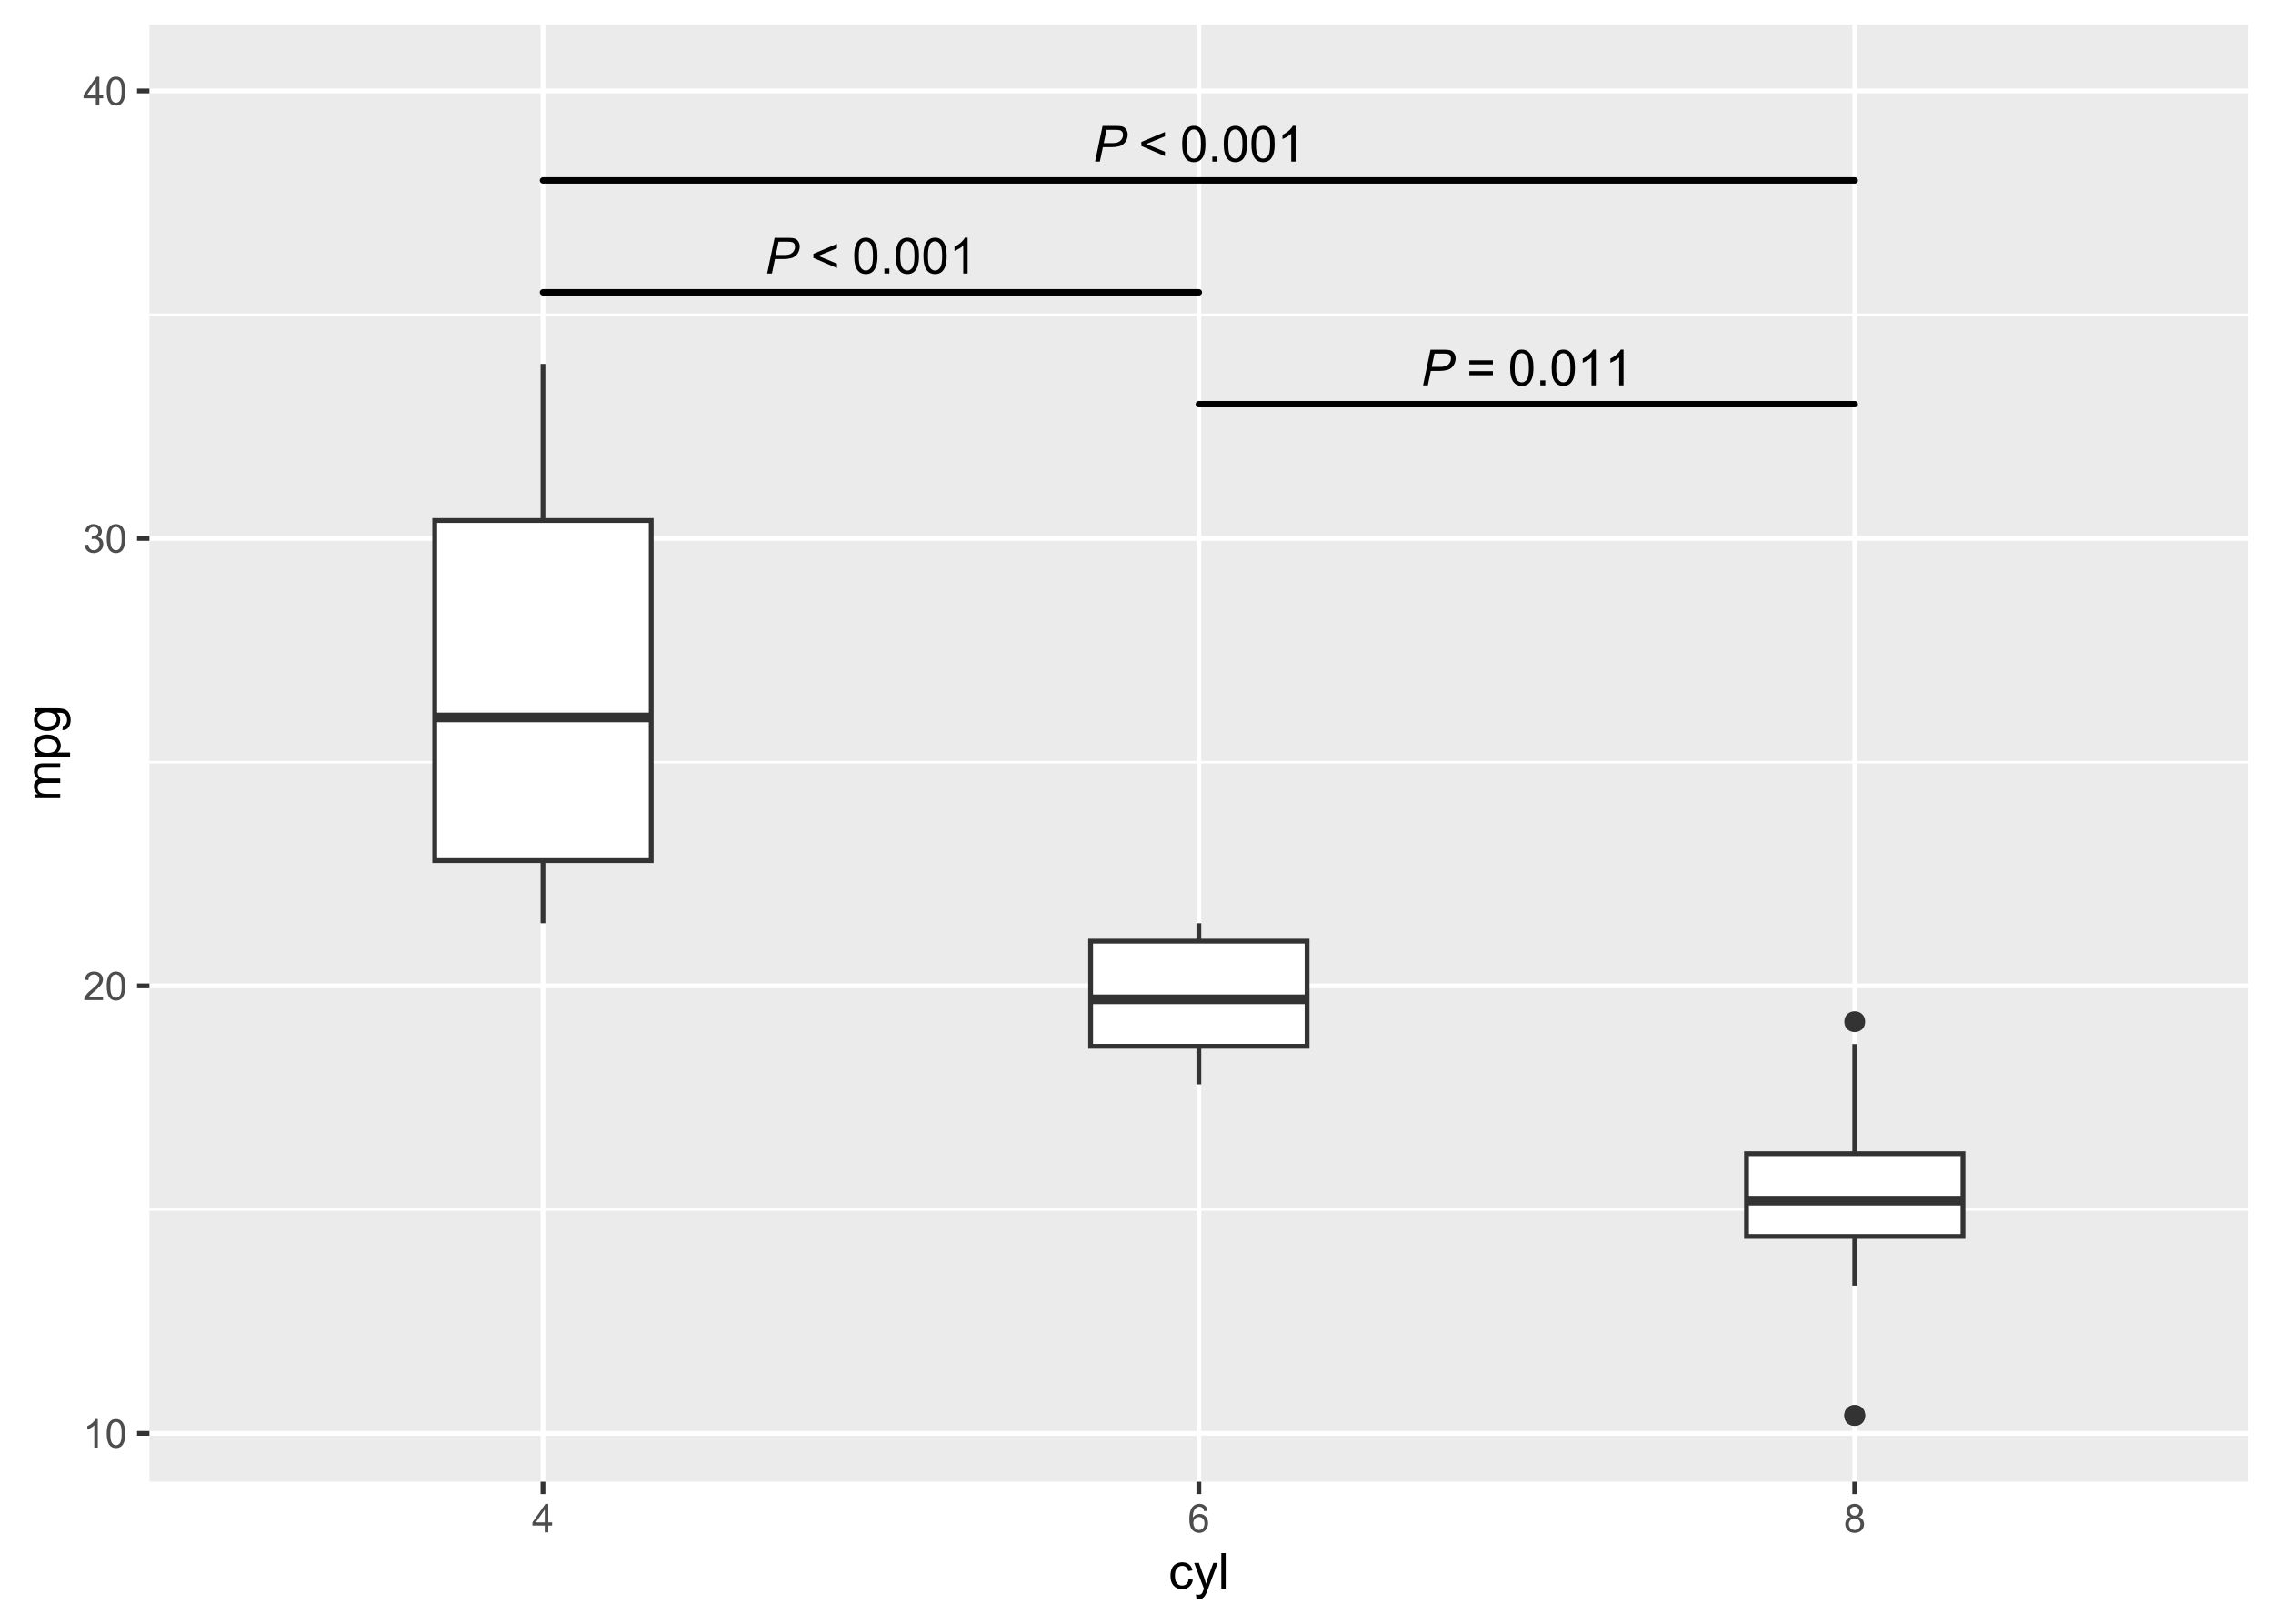
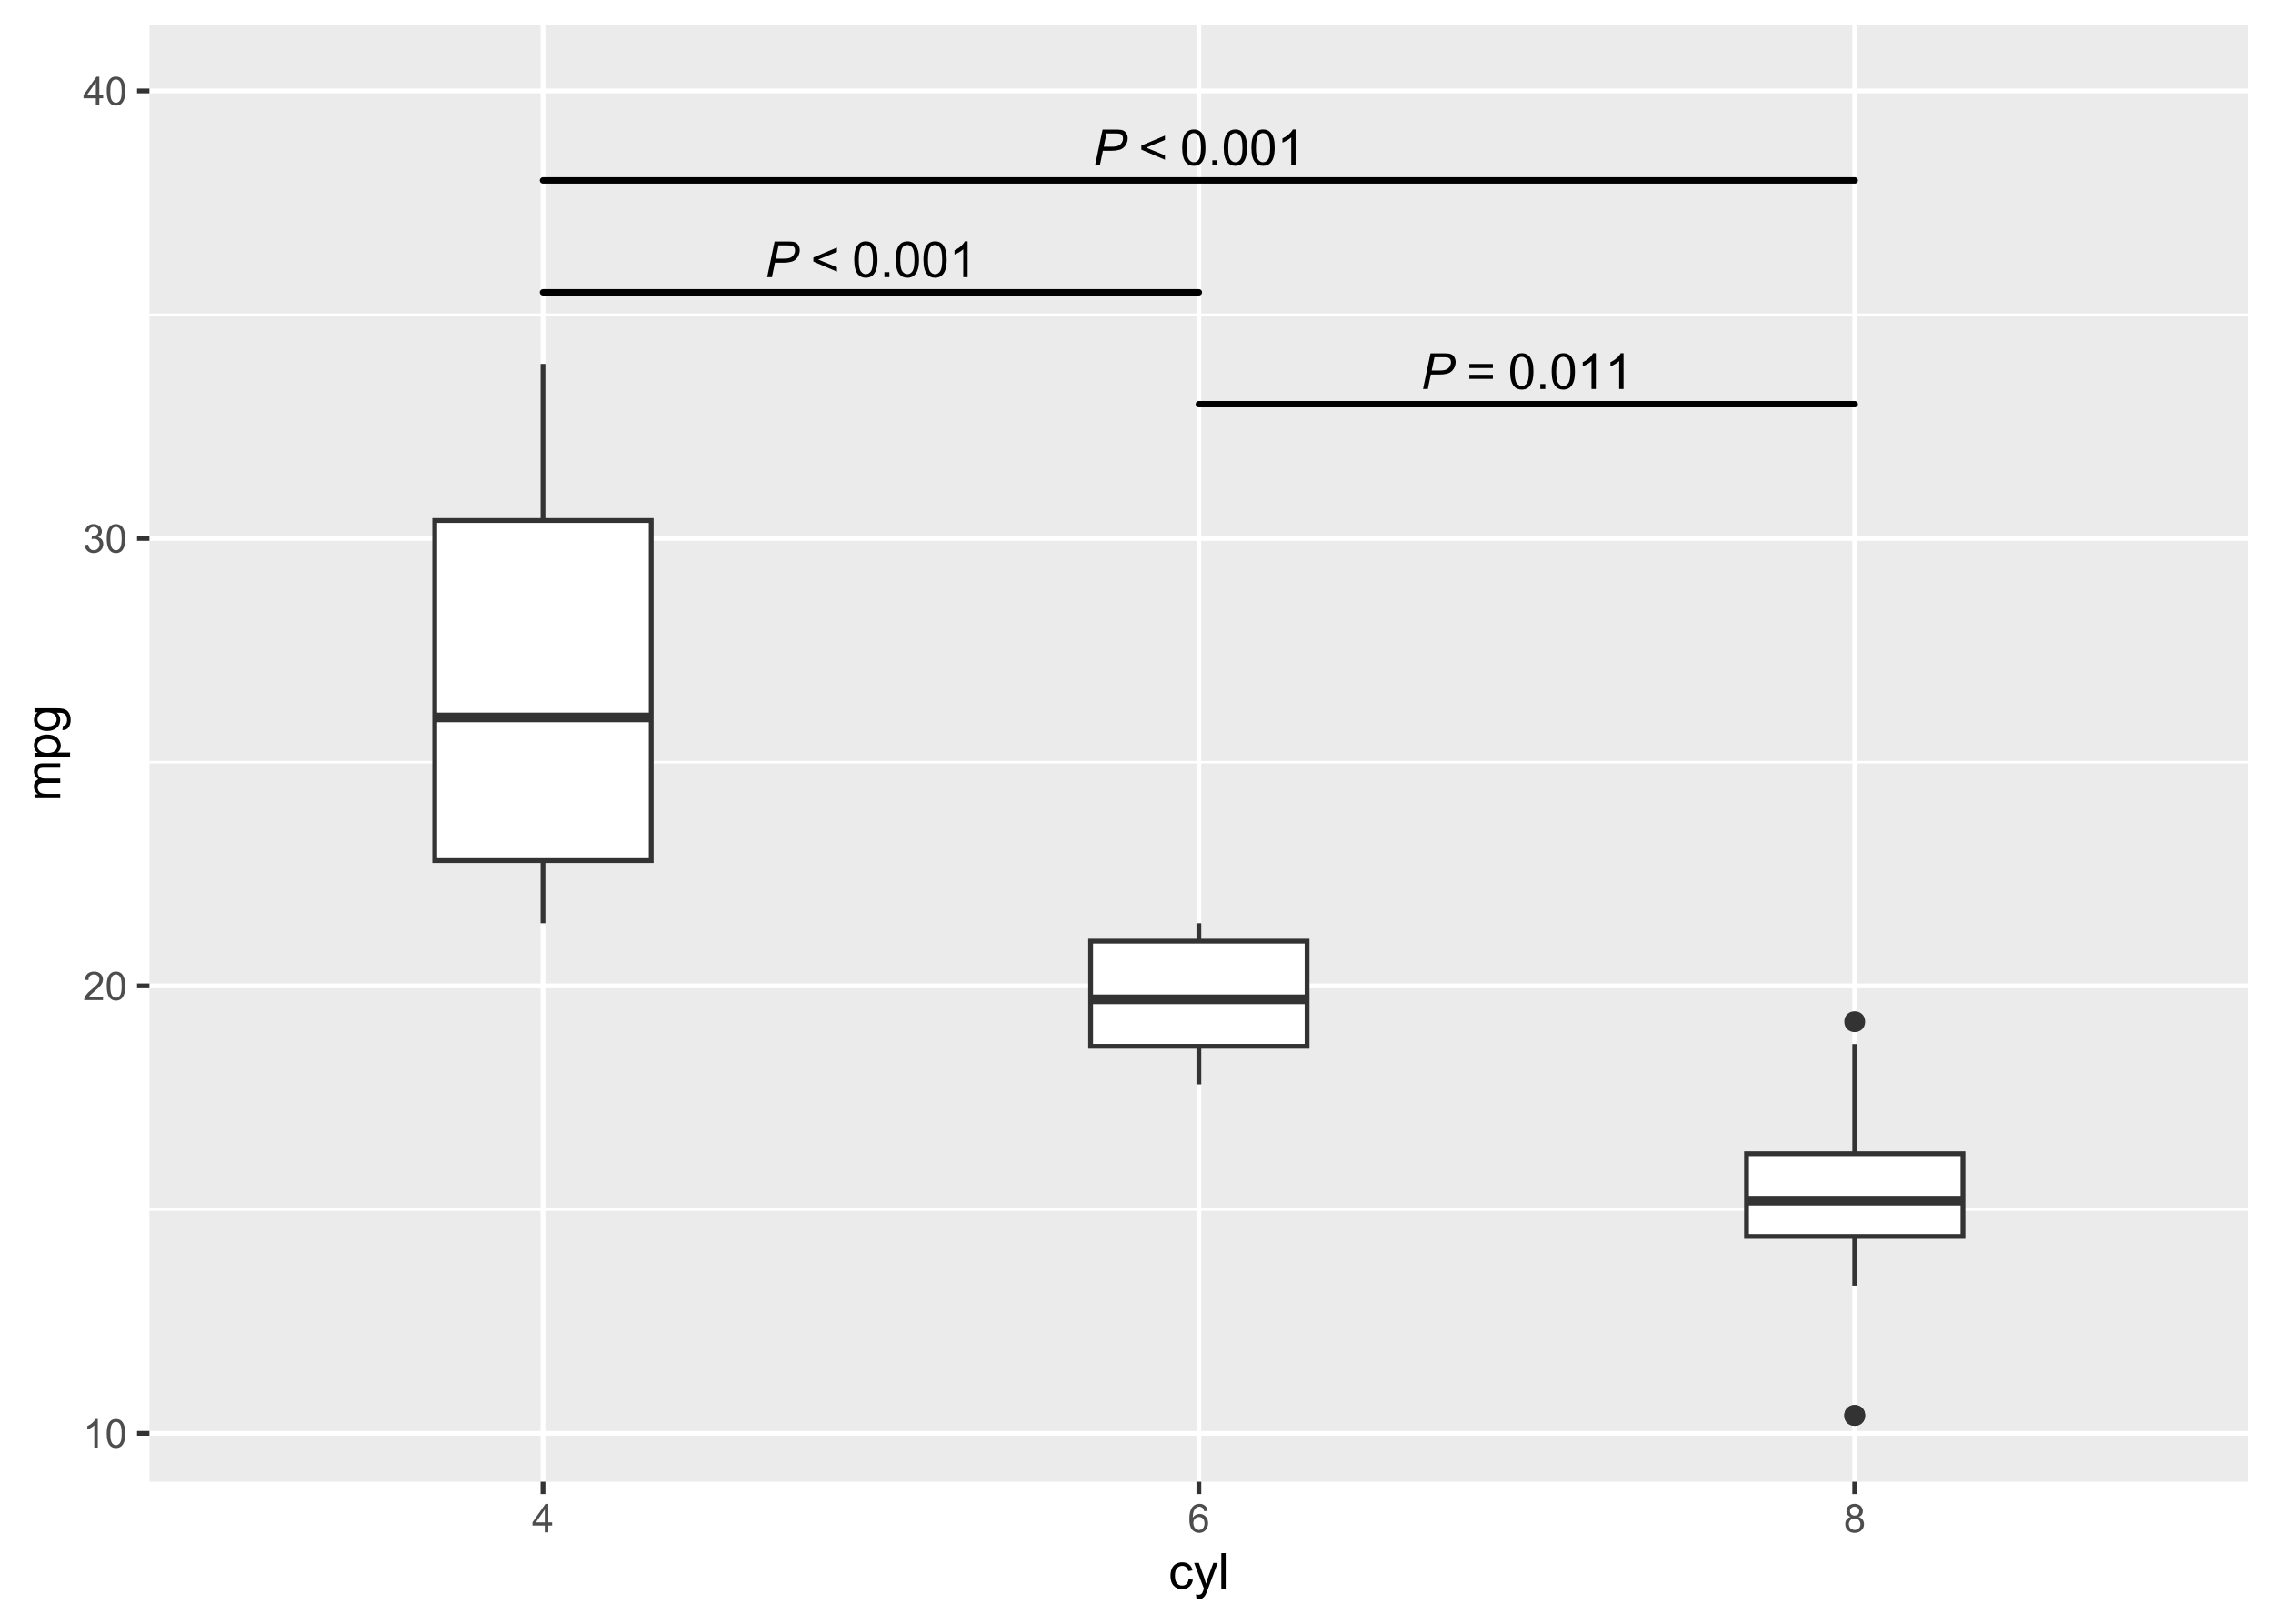
<svg xmlns="http://www.w3.org/2000/svg" xmlns:xlink="http://www.w3.org/1999/xlink" width="504pt" height="360pt" viewBox="0 0 504 360" version="1.1">
  <defs>
    <g>
      <symbol overflow="visible" id="glyph0-0">
        <path style="stroke:none;" d="M 1.379 0 L 1.379 -6.898 L 6.898 -6.898 L 6.898 0 Z M 1.551 -0.172 L 6.727 -0.172 L 6.727 -6.727 L 1.551 -6.727 Z M 1.551 -0.172 " />
      </symbol>
      <symbol overflow="visible" id="glyph0-1">
        <path style="stroke:none;" d="M 0.473 0 L 2.129 -7.902 L 5.43 -7.902 C 5.996 -7.898 6.422 -7.832 6.711 -7.703 C 6.992 -7.57 7.23 -7.348 7.422 -7.031 C 7.605 -6.711 7.699 -6.352 7.703 -5.961 C 7.699 -5.633 7.633 -5.301 7.504 -4.965 C 7.367 -4.621 7.199 -4.344 7 -4.129 C 6.793 -3.906 6.586 -3.742 6.383 -3.633 C 6.172 -3.52 5.949 -3.438 5.715 -3.387 C 5.203 -3.266 4.691 -3.203 4.176 -3.207 L 2.199 -3.207 L 1.531 0 Z M 2.387 -4.102 L 4.129 -4.102 C 4.801 -4.102 5.297 -4.172 5.613 -4.32 C 5.93 -4.461 6.184 -4.684 6.375 -4.984 C 6.566 -5.281 6.66 -5.598 6.664 -5.934 C 6.66 -6.191 6.609 -6.402 6.512 -6.566 C 6.406 -6.727 6.266 -6.848 6.086 -6.93 C 5.902 -7.004 5.551 -7.043 5.031 -7.047 L 3.004 -7.047 Z M 2.387 -4.102 " />
      </symbol>
      <symbol overflow="visible" id="glyph1-0">
        <path style="stroke:none;" d="M 0.555 0 L 0.555 -6.898 L 6.074 -6.898 L 6.074 0 Z M 0.727 -0.172 L 5.902 -0.172 L 5.902 -6.727 L 0.727 -6.727 Z M 0.727 -0.172 " />
      </symbol>
      <symbol overflow="visible" id="glyph1-1">
        <path style="stroke:none;" d="" />
      </symbol>
      <symbol overflow="visible" id="glyph2-0">
        <path style="stroke:none;" d="M 1.379 0 L 1.379 -6.898 L 6.898 -6.898 L 6.898 0 Z M 1.551 -0.172 L 6.727 -0.172 L 6.727 -6.727 L 1.551 -6.727 Z M 1.551 -0.172 " />
      </symbol>
      <symbol overflow="visible" id="glyph2-1">
        <path style="stroke:none;" d="M 0.605 -3.457 L 0.605 -4.359 L 5.836 -6.57 L 5.836 -5.605 L 1.688 -3.902 L 5.836 -2.184 L 5.836 -1.219 Z M 0.605 -3.457 " />
      </symbol>
      <symbol overflow="visible" id="glyph2-2">
        <path style="stroke:none;" d="M 0.457 -3.898 C 0.457 -4.828 0.551 -5.582 0.746 -6.152 C 0.934 -6.723 1.219 -7.16 1.602 -7.469 C 1.977 -7.777 2.457 -7.934 3.035 -7.934 C 3.457 -7.934 3.828 -7.848 4.148 -7.676 C 4.469 -7.504 4.73 -7.258 4.941 -6.938 C 5.145 -6.617 5.309 -6.227 5.434 -5.766 C 5.551 -5.305 5.613 -4.68 5.613 -3.898 C 5.613 -2.969 5.516 -2.223 5.324 -1.652 C 5.133 -1.082 4.848 -0.641 4.469 -0.332 C 4.09 -0.023 3.613 0.129 3.035 0.133 C 2.27 0.129 1.668 -0.141 1.238 -0.684 C 0.715 -1.34 0.457 -2.41 0.457 -3.898 Z M 1.457 -3.898 C 1.453 -2.598 1.605 -1.734 1.91 -1.309 C 2.215 -0.875 2.59 -0.66 3.035 -0.664 C 3.48 -0.66 3.852 -0.875 4.156 -1.309 C 4.457 -1.738 4.609 -2.602 4.613 -3.898 C 4.609 -5.195 4.457 -6.059 4.156 -6.488 C 3.852 -6.914 3.477 -7.129 3.023 -7.133 C 2.578 -7.129 2.223 -6.941 1.957 -6.566 C 1.621 -6.082 1.453 -5.191 1.457 -3.898 Z M 1.457 -3.898 " />
      </symbol>
      <symbol overflow="visible" id="glyph2-3">
        <path style="stroke:none;" d="M 1.004 0 L 1.004 -1.105 L 2.109 -1.105 L 2.109 0 Z M 1.004 0 " />
      </symbol>
      <symbol overflow="visible" id="glyph2-4">
        <path style="stroke:none;" d="M 4.113 0 L 3.145 0 L 3.145 -6.184 C 2.906 -5.957 2.598 -5.734 2.223 -5.512 C 1.84 -5.289 1.5 -5.121 1.203 -5.012 L 1.203 -5.949 C 1.742 -6.199 2.219 -6.508 2.625 -6.875 C 3.031 -7.234 3.316 -7.59 3.488 -7.934 L 4.113 -7.934 Z M 4.113 0 " />
      </symbol>
      <symbol overflow="visible" id="glyph2-5">
        <path style="stroke:none;" d="M 5.832 -4.648 L 0.613 -4.648 L 0.613 -5.551 L 5.832 -5.551 Z M 5.832 -2.246 L 0.613 -2.246 L 0.613 -3.152 L 5.832 -3.152 Z M 5.832 -2.246 " />
      </symbol>
      <symbol overflow="visible" id="glyph3-0">
        <path style="stroke:none;" d="M 1.102 0 L 1.102 -5.5 L 5.5 -5.5 L 5.5 0 Z M 1.238 -0.137 L 5.363 -0.137 L 5.363 -5.363 L 1.238 -5.363 Z M 1.238 -0.137 " />
      </symbol>
      <symbol overflow="visible" id="glyph3-1">
        <path style="stroke:none;" d="M 3.277 0 L 2.504 0 L 2.504 -4.93 C 2.316 -4.75 2.074 -4.574 1.773 -4.395 C 1.469 -4.215 1.195 -4.082 0.957 -3.996 L 0.957 -4.742 C 1.387 -4.941 1.766 -5.188 2.09 -5.48 C 2.414 -5.77 2.645 -6.051 2.781 -6.324 L 3.277 -6.324 Z M 3.277 0 " />
      </symbol>
      <symbol overflow="visible" id="glyph3-2">
        <path style="stroke:none;" d="M 0.367 -3.105 C 0.363 -3.848 0.438 -4.445 0.594 -4.902 C 0.742 -5.355 0.973 -5.707 1.277 -5.953 C 1.578 -6.199 1.957 -6.32 2.418 -6.324 C 2.754 -6.32 3.051 -6.254 3.309 -6.121 C 3.562 -5.984 3.773 -5.789 3.938 -5.531 C 4.102 -5.273 4.23 -4.961 4.328 -4.594 C 4.422 -4.227 4.469 -3.73 4.473 -3.105 C 4.469 -2.367 4.395 -1.77 4.242 -1.316 C 4.09 -0.859 3.863 -0.508 3.562 -0.262 C 3.258 -0.016 2.875 0.105 2.418 0.109 C 1.809 0.105 1.332 -0.109 0.988 -0.547 C 0.57 -1.066 0.363 -1.922 0.367 -3.105 Z M 1.16 -3.105 C 1.16 -2.07 1.281 -1.379 1.523 -1.039 C 1.766 -0.695 2.062 -0.527 2.418 -0.527 C 2.773 -0.527 3.074 -0.699 3.316 -1.043 C 3.559 -1.387 3.68 -2.074 3.68 -3.105 C 3.68 -4.145 3.559 -4.832 3.316 -5.172 C 3.074 -5.512 2.77 -5.684 2.41 -5.684 C 2.051 -5.684 1.77 -5.531 1.559 -5.234 C 1.293 -4.844 1.16 -4.137 1.16 -3.105 Z M 1.16 -3.105 " />
      </symbol>
      <symbol overflow="visible" id="glyph3-3">
        <path style="stroke:none;" d="M 4.43 -0.742 L 4.43 0 L 0.266 0 C 0.258 -0.188 0.289 -0.367 0.355 -0.539 C 0.461 -0.82 0.629 -1.098 0.863 -1.375 C 1.094 -1.648 1.434 -1.965 1.879 -2.328 C 2.562 -2.887 3.023 -3.332 3.266 -3.664 C 3.5 -3.988 3.621 -4.301 3.625 -4.594 C 3.621 -4.898 3.512 -5.156 3.297 -5.367 C 3.074 -5.578 2.789 -5.684 2.441 -5.684 C 2.066 -5.684 1.77 -5.57 1.547 -5.348 C 1.32 -5.125 1.207 -4.816 1.207 -4.422 L 0.414 -4.504 C 0.465 -5.094 0.668 -5.543 1.027 -5.855 C 1.379 -6.164 1.855 -6.32 2.457 -6.324 C 3.059 -6.32 3.539 -6.152 3.891 -5.82 C 4.242 -5.484 4.418 -5.07 4.422 -4.578 C 4.418 -4.32 4.367 -4.074 4.266 -3.832 C 4.164 -3.59 3.992 -3.332 3.754 -3.062 C 3.512 -2.793 3.113 -2.426 2.562 -1.957 C 2.094 -1.566 1.797 -1.301 1.664 -1.16 C 1.531 -1.02 1.422 -0.879 1.34 -0.742 Z M 4.43 -0.742 " />
      </symbol>
      <symbol overflow="visible" id="glyph3-4">
        <path style="stroke:none;" d="M 0.371 -1.664 L 1.145 -1.766 C 1.23 -1.324 1.383 -1.008 1.598 -0.816 C 1.809 -0.621 2.066 -0.527 2.375 -0.527 C 2.734 -0.527 3.043 -0.652 3.297 -0.906 C 3.547 -1.156 3.672 -1.469 3.676 -1.844 C 3.672 -2.195 3.555 -2.488 3.324 -2.719 C 3.09 -2.949 2.797 -3.062 2.441 -3.066 C 2.293 -3.062 2.109 -3.035 1.895 -2.98 L 1.98 -3.66 C 2.031 -3.652 2.07 -3.648 2.105 -3.652 C 2.434 -3.648 2.73 -3.734 2.996 -3.91 C 3.254 -4.078 3.387 -4.344 3.391 -4.703 C 3.387 -4.984 3.289 -5.219 3.102 -5.406 C 2.906 -5.59 2.66 -5.684 2.359 -5.688 C 2.055 -5.684 1.805 -5.59 1.605 -5.402 C 1.402 -5.215 1.273 -4.93 1.219 -4.555 L 0.445 -4.691 C 0.539 -5.207 0.754 -5.609 1.09 -5.895 C 1.426 -6.18 1.844 -6.32 2.344 -6.324 C 2.688 -6.32 3.004 -6.246 3.293 -6.102 C 3.582 -5.953 3.801 -5.754 3.953 -5.5 C 4.105 -5.242 4.184 -4.973 4.184 -4.688 C 4.184 -4.414 4.109 -4.164 3.965 -3.945 C 3.816 -3.719 3.602 -3.543 3.316 -3.41 C 3.688 -3.324 3.977 -3.145 4.184 -2.875 C 4.391 -2.602 4.492 -2.262 4.496 -1.859 C 4.492 -1.305 4.293 -0.84 3.895 -0.461 C 3.492 -0.078 2.984 0.109 2.371 0.113 C 1.816 0.109 1.355 -0.051 0.992 -0.379 C 0.625 -0.707 0.418 -1.137 0.371 -1.664 Z M 0.371 -1.664 " />
      </symbol>
      <symbol overflow="visible" id="glyph3-5">
        <path style="stroke:none;" d="M 2.844 0 L 2.844 -1.508 L 0.113 -1.508 L 0.113 -2.219 L 2.988 -6.301 L 3.617 -6.301 L 3.617 -2.219 L 4.469 -2.219 L 4.469 -1.508 L 3.617 -1.508 L 3.617 0 Z M 2.844 -2.219 L 2.844 -5.059 L 0.871 -2.219 Z M 2.844 -2.219 " />
      </symbol>
      <symbol overflow="visible" id="glyph3-6">
        <path style="stroke:none;" d="M 4.379 -4.758 L 3.609 -4.695 C 3.539 -4.996 3.441 -5.219 3.316 -5.359 C 3.105 -5.574 2.848 -5.684 2.543 -5.688 C 2.297 -5.684 2.078 -5.617 1.895 -5.484 C 1.648 -5.305 1.457 -5.043 1.32 -4.703 C 1.176 -4.363 1.105 -3.879 1.102 -3.25 C 1.285 -3.531 1.512 -3.742 1.781 -3.879 C 2.051 -4.016 2.332 -4.082 2.629 -4.086 C 3.141 -4.082 3.578 -3.895 3.945 -3.516 C 4.305 -3.137 4.488 -2.645 4.492 -2.047 C 4.488 -1.648 4.402 -1.281 4.234 -0.941 C 4.062 -0.602 3.828 -0.34 3.531 -0.16 C 3.23 0.02 2.895 0.105 2.52 0.109 C 1.871 0.105 1.344 -0.129 0.941 -0.602 C 0.531 -1.074 0.328 -1.855 0.332 -2.949 C 0.328 -4.16 0.551 -5.047 1.004 -5.602 C 1.395 -6.082 1.926 -6.32 2.59 -6.324 C 3.086 -6.32 3.492 -6.184 3.809 -5.906 C 4.125 -5.629 4.312 -5.246 4.379 -4.758 Z M 1.219 -2.039 C 1.219 -1.773 1.273 -1.516 1.387 -1.273 C 1.5 -1.027 1.66 -0.844 1.863 -0.719 C 2.066 -0.59 2.277 -0.527 2.504 -0.527 C 2.828 -0.527 3.109 -0.656 3.348 -0.922 C 3.578 -1.184 3.695 -1.543 3.699 -2 C 3.695 -2.43 3.582 -2.773 3.352 -3.027 C 3.117 -3.273 2.824 -3.398 2.477 -3.402 C 2.121 -3.398 1.824 -3.273 1.582 -3.027 C 1.34 -2.773 1.219 -2.445 1.219 -2.039 Z M 1.219 -2.039 " />
      </symbol>
      <symbol overflow="visible" id="glyph3-7">
        <path style="stroke:none;" d="M 1.555 -3.418 C 1.23 -3.531 0.992 -3.699 0.84 -3.918 C 0.684 -4.133 0.609 -4.395 0.609 -4.699 C 0.609 -5.156 0.773 -5.539 1.102 -5.855 C 1.43 -6.164 1.867 -6.32 2.418 -6.324 C 2.969 -6.32 3.41 -6.16 3.746 -5.844 C 4.078 -5.523 4.246 -5.137 4.25 -4.68 C 4.246 -4.387 4.172 -4.133 4.02 -3.918 C 3.863 -3.699 3.629 -3.531 3.32 -3.418 C 3.707 -3.285 4 -3.082 4.203 -2.805 C 4.402 -2.52 4.504 -2.184 4.508 -1.801 C 4.504 -1.258 4.312 -0.805 3.934 -0.441 C 3.551 -0.074 3.051 0.105 2.434 0.109 C 1.809 0.105 1.309 -0.074 0.926 -0.441 C 0.543 -0.809 0.352 -1.27 0.355 -1.82 C 0.352 -2.23 0.457 -2.574 0.668 -2.852 C 0.875 -3.125 1.168 -3.312 1.555 -3.418 Z M 1.402 -4.727 C 1.398 -4.426 1.496 -4.184 1.688 -3.996 C 1.879 -3.805 2.129 -3.707 2.438 -3.711 C 2.734 -3.707 2.977 -3.801 3.168 -3.992 C 3.355 -4.176 3.449 -4.406 3.453 -4.684 C 3.449 -4.965 3.352 -5.203 3.16 -5.398 C 2.961 -5.586 2.719 -5.684 2.43 -5.688 C 2.129 -5.684 1.883 -5.59 1.691 -5.402 C 1.496 -5.215 1.398 -4.988 1.402 -4.727 Z M 1.152 -1.816 C 1.148 -1.598 1.199 -1.383 1.309 -1.176 C 1.41 -0.969 1.566 -0.809 1.773 -0.695 C 1.98 -0.582 2.203 -0.527 2.441 -0.527 C 2.809 -0.527 3.113 -0.645 3.355 -0.883 C 3.594 -1.121 3.715 -1.426 3.719 -1.793 C 3.715 -2.164 3.59 -2.469 3.344 -2.715 C 3.094 -2.957 2.785 -3.082 2.414 -3.082 C 2.051 -3.082 1.75 -2.961 1.512 -2.719 C 1.27 -2.477 1.148 -2.176 1.152 -1.816 Z M 1.152 -1.816 " />
      </symbol>
      <symbol overflow="visible" id="glyph4-0">
        <path style="stroke:none;" d="M 1.375 0 L 1.375 -6.875 L 6.875 -6.875 L 6.875 0 Z M 1.547 -0.172 L 6.703 -0.172 L 6.703 -6.703 L 1.547 -6.703 Z M 1.547 -0.172 " />
      </symbol>
      <symbol overflow="visible" id="glyph4-1">
        <path style="stroke:none;" d="M 4.445 -2.09 L 5.398 -1.965 C 5.289 -1.309 5.023 -0.797 4.598 -0.426 C 4.168 -0.055 3.645 0.129 3.023 0.129 C 2.242 0.129 1.613 -0.125 1.141 -0.637 C 0.664 -1.145 0.426 -1.875 0.43 -2.832 C 0.426 -3.441 0.527 -3.98 0.734 -4.445 C 0.938 -4.906 1.25 -5.254 1.668 -5.484 C 2.082 -5.715 2.535 -5.828 3.031 -5.832 C 3.645 -5.828 4.152 -5.672 4.547 -5.363 C 4.941 -5.047 5.191 -4.602 5.305 -4.027 L 4.367 -3.883 C 4.273 -4.262 4.117 -4.551 3.891 -4.746 C 3.664 -4.941 3.387 -5.039 3.066 -5.039 C 2.574 -5.039 2.18 -4.863 1.879 -4.516 C 1.57 -4.164 1.418 -3.613 1.422 -2.859 C 1.418 -2.09 1.566 -1.531 1.863 -1.184 C 2.156 -0.836 2.539 -0.66 3.012 -0.664 C 3.391 -0.66 3.707 -0.777 3.961 -1.012 C 4.215 -1.242 4.375 -1.602 4.445 -2.09 Z M 4.445 -2.09 " />
      </symbol>
      <symbol overflow="visible" id="glyph4-2">
        <path style="stroke:none;" d="M 0.684 2.195 L 0.574 1.289 C 0.785 1.344 0.969 1.371 1.129 1.375 C 1.34 1.371 1.512 1.336 1.641 1.266 C 1.77 1.195 1.875 1.094 1.961 0.969 C 2.02 0.867 2.117 0.629 2.258 0.246 C 2.27 0.191 2.301 0.113 2.344 0.012 L 0.176 -5.703 L 1.219 -5.703 L 2.406 -2.402 C 2.559 -1.98 2.695 -1.539 2.82 -1.078 C 2.926 -1.523 3.059 -1.957 3.219 -2.379 L 4.438 -5.703 L 5.402 -5.703 L 3.234 0.098 C 3 0.719 2.816 1.148 2.691 1.391 C 2.516 1.703 2.32 1.938 2.098 2.09 C 1.875 2.238 1.609 2.312 1.305 2.316 C 1.117 2.312 0.91 2.273 0.684 2.195 Z M 0.684 2.195 " />
      </symbol>
      <symbol overflow="visible" id="glyph4-3">
        <path style="stroke:none;" d="M 0.703 0 L 0.703 -7.875 L 1.672 -7.875 L 1.672 0 Z M 0.703 0 " />
      </symbol>
      <symbol overflow="visible" id="glyph5-0">
        <path style="stroke:none;" d="M 0 -1.375 L -6.875 -1.375 L -6.875 -6.875 L 0 -6.875 Z M -0.172 -1.547 L -0.172 -6.703 L -6.703 -6.703 L -6.703 -1.547 Z M -0.172 -1.547 " />
      </symbol>
      <symbol overflow="visible" id="glyph5-1">
        <path style="stroke:none;" d="M 0 -0.727 L -5.703 -0.727 L -5.703 -1.59 L -4.902 -1.59 C -5.18 -1.766 -5.406 -2.004 -5.578 -2.305 C -5.746 -2.598 -5.828 -2.938 -5.832 -3.32 C -5.828 -3.738 -5.742 -4.086 -5.566 -4.359 C -5.391 -4.629 -5.145 -4.816 -4.836 -4.93 C -5.496 -5.379 -5.828 -5.969 -5.832 -6.691 C -5.828 -7.254 -5.672 -7.688 -5.363 -7.996 C -5.047 -8.297 -4.566 -8.449 -3.914 -8.453 L 0 -8.453 L 0 -7.492 L -3.594 -7.492 C -3.977 -7.488 -4.254 -7.457 -4.426 -7.398 C -4.594 -7.332 -4.734 -7.219 -4.84 -7.059 C -4.941 -6.891 -4.992 -6.695 -4.996 -6.477 C -4.992 -6.07 -4.859 -5.738 -4.594 -5.477 C -4.328 -5.211 -3.898 -5.078 -3.312 -5.082 L 0 -5.082 L 0 -4.113 L -3.707 -4.113 C -4.133 -4.113 -4.453 -4.031 -4.672 -3.875 C -4.883 -3.715 -4.992 -3.461 -4.996 -3.105 C -4.992 -2.832 -4.922 -2.578 -4.781 -2.348 C -4.637 -2.117 -4.426 -1.949 -4.152 -1.848 C -3.875 -1.738 -3.477 -1.688 -2.961 -1.691 L 0 -1.691 Z M 0 -0.727 " />
      </symbol>
      <symbol overflow="visible" id="glyph5-2">
        <path style="stroke:none;" d="M 2.188 -0.727 L -5.703 -0.727 L -5.703 -1.605 L -4.961 -1.605 C -5.25 -1.812 -5.469 -2.047 -5.613 -2.309 C -5.758 -2.57 -5.828 -2.887 -5.832 -3.262 C -5.828 -3.746 -5.703 -4.176 -5.457 -4.551 C -5.203 -4.922 -4.852 -5.203 -4.395 -5.391 C -3.938 -5.578 -3.438 -5.672 -2.895 -5.676 C -2.309 -5.672 -1.781 -5.566 -1.316 -5.359 C -0.848 -5.148 -0.488 -4.844 -0.242 -4.449 C 0.008 -4.047 0.129 -3.629 0.129 -3.191 C 0.129 -2.867 0.062 -2.578 -0.074 -2.32 C -0.207 -2.062 -0.379 -1.852 -0.59 -1.691 L 2.188 -1.691 Z M -2.82 -1.602 C -2.082 -1.598 -1.539 -1.746 -1.191 -2.047 C -0.836 -2.34 -0.66 -2.699 -0.664 -3.125 C -0.66 -3.551 -0.844 -3.918 -1.211 -4.227 C -1.574 -4.531 -2.137 -4.688 -2.898 -4.688 C -3.625 -4.688 -4.168 -4.535 -4.531 -4.238 C -4.891 -3.938 -5.074 -3.582 -5.074 -3.168 C -5.074 -2.754 -4.879 -2.391 -4.496 -2.074 C -4.109 -1.758 -3.551 -1.598 -2.82 -1.602 Z M -2.82 -1.602 " />
      </symbol>
      <symbol overflow="visible" id="glyph5-3">
        <path style="stroke:none;" d="M 0.473 -0.547 L 0.613 -1.488 C 0.898 -1.527 1.109 -1.637 1.246 -1.816 C 1.422 -2.055 1.512 -2.379 1.516 -2.797 C 1.512 -3.242 1.422 -3.59 1.246 -3.832 C 1.062 -4.074 0.812 -4.238 0.496 -4.328 C 0.297 -4.379 -0.113 -4.402 -0.746 -4.398 C -0.246 -3.973 0 -3.445 0 -2.82 C 0 -2.031 -0.281 -1.426 -0.848 -1 C -1.41 -0.566 -2.09 -0.352 -2.883 -0.355 C -3.426 -0.352 -3.926 -0.449 -4.391 -0.648 C -4.848 -0.844 -5.203 -1.129 -5.457 -1.504 C -5.703 -1.875 -5.828 -2.316 -5.832 -2.824 C -5.828 -3.496 -5.559 -4.051 -5.016 -4.492 L -5.703 -4.492 L -5.703 -5.383 L -0.773 -5.383 C 0.113 -5.379 0.742 -5.289 1.113 -5.109 C 1.484 -4.93 1.777 -4.641 1.992 -4.25 C 2.207 -3.855 2.312 -3.375 2.316 -2.805 C 2.312 -2.121 2.16 -1.57 1.855 -1.152 C 1.547 -0.734 1.086 -0.531 0.473 -0.547 Z M -2.953 -1.348 C -2.203 -1.348 -1.656 -1.496 -1.316 -1.793 C -0.969 -2.09 -0.797 -2.461 -0.801 -2.91 C -0.797 -3.352 -0.969 -3.723 -1.312 -4.027 C -1.652 -4.324 -2.188 -4.477 -2.922 -4.48 C -3.617 -4.477 -4.145 -4.32 -4.5 -4.016 C -4.852 -3.703 -5.027 -3.332 -5.031 -2.895 C -5.027 -2.465 -4.852 -2.098 -4.508 -1.797 C -4.156 -1.496 -3.641 -1.348 -2.953 -1.348 Z M -2.953 -1.348 " />
      </symbol>
    </g>
    <clipPath id="clip1">
      <path d="M 33.129 5.48 L 498.523 5.48 L 498.523 328.512 L 33.129 328.512 Z M 33.129 5.48 " />
    </clipPath>
    <clipPath id="clip2">
      <path d="M 33.129 267 L 498.523 267 L 498.523 269 L 33.129 269 Z M 33.129 267 " />
    </clipPath>
    <clipPath id="clip3">
      <path d="M 33.129 168 L 498.523 168 L 498.523 170 L 33.129 170 Z M 33.129 168 " />
    </clipPath>
    <clipPath id="clip4">
      <path d="M 33.129 69 L 498.523 69 L 498.523 71 L 33.129 71 Z M 33.129 69 " />
    </clipPath>
    <clipPath id="clip5">
      <path d="M 33.129 317 L 498.523 317 L 498.523 319 L 33.129 319 Z M 33.129 317 " />
    </clipPath>
    <clipPath id="clip6">
      <path d="M 33.129 218 L 498.523 218 L 498.523 220 L 33.129 220 Z M 33.129 218 " />
    </clipPath>
    <clipPath id="clip7">
      <path d="M 33.129 118 L 498.523 118 L 498.523 120 L 33.129 120 Z M 33.129 118 " />
    </clipPath>
    <clipPath id="clip8">
      <path d="M 33.129 19 L 498.523 19 L 498.523 21 L 33.129 21 Z M 33.129 19 " />
    </clipPath>
    <clipPath id="clip9">
      <path d="M 119 5.48 L 121 5.48 L 121 328.512 L 119 328.512 Z M 119 5.48 " />
    </clipPath>
    <clipPath id="clip10">
      <path d="M 265 5.48 L 267 5.48 L 267 328.512 L 265 328.512 Z M 265 5.48 " />
    </clipPath>
    <clipPath id="clip11">
      <path d="M 410 5.48 L 412 5.48 L 412 328.512 L 410 328.512 Z M 410 5.48 " />
    </clipPath>
  </defs>
  <g id="surface154">
    <rect x="0" y="0" width="504" height="360" style="fill:rgb(100%,100%,100%);fill-opacity:1;stroke:none;" />
    <rect x="0" y="0" width="504" height="360" style="fill:rgb(100%,100%,100%);fill-opacity:1;stroke:none;" />
    <path style="fill:none;stroke-width:1.067;stroke-linecap:round;stroke-linejoin:round;stroke:rgb(100%,100%,100%);stroke-opacity:1;stroke-miterlimit:10;" d="M 0 360 L 504 360 L 504 0 L 0 0 Z M 0 360 " />
    <g clip-path="url(#clip1)" clip-rule="nonzero">
      <path style=" stroke:none;fill-rule:nonzero;fill:rgb(92.157%,92.157%,92.157%);fill-opacity:1;" d="M 33.129 328.508 L 498.523 328.508 L 498.523 5.477 L 33.129 5.477 Z M 33.129 328.508 " />
    </g>
    <g clip-path="url(#clip2)" clip-rule="nonzero">
      <path style="fill:none;stroke-width:0.533;stroke-linecap:butt;stroke-linejoin:round;stroke:rgb(100%,100%,100%);stroke-opacity:1;stroke-miterlimit:10;" d="M 33.129 268.188 L 498.52 268.188 " />
    </g>
    <g clip-path="url(#clip3)" clip-rule="nonzero">
      <path style="fill:none;stroke-width:0.533;stroke-linecap:butt;stroke-linejoin:round;stroke:rgb(100%,100%,100%);stroke-opacity:1;stroke-miterlimit:10;" d="M 33.129 168.98 L 498.52 168.98 " />
    </g>
    <g clip-path="url(#clip4)" clip-rule="nonzero">
      <path style="fill:none;stroke-width:0.533;stroke-linecap:butt;stroke-linejoin:round;stroke:rgb(100%,100%,100%);stroke-opacity:1;stroke-miterlimit:10;" d="M 33.129 69.77 L 498.52 69.77 " />
    </g>
    <g clip-path="url(#clip5)" clip-rule="nonzero">
      <path style="fill:none;stroke-width:1.067;stroke-linecap:butt;stroke-linejoin:round;stroke:rgb(100%,100%,100%);stroke-opacity:1;stroke-miterlimit:10;" d="M 33.129 317.793 L 498.52 317.793 " />
    </g>
    <g clip-path="url(#clip6)" clip-rule="nonzero">
      <path style="fill:none;stroke-width:1.067;stroke-linecap:butt;stroke-linejoin:round;stroke:rgb(100%,100%,100%);stroke-opacity:1;stroke-miterlimit:10;" d="M 33.129 218.582 L 498.52 218.582 " />
    </g>
    <g clip-path="url(#clip7)" clip-rule="nonzero">
      <path style="fill:none;stroke-width:1.067;stroke-linecap:butt;stroke-linejoin:round;stroke:rgb(100%,100%,100%);stroke-opacity:1;stroke-miterlimit:10;" d="M 33.129 119.375 L 498.52 119.375 " />
    </g>
    <g clip-path="url(#clip8)" clip-rule="nonzero">
      <path style="fill:none;stroke-width:1.067;stroke-linecap:butt;stroke-linejoin:round;stroke:rgb(100%,100%,100%);stroke-opacity:1;stroke-miterlimit:10;" d="M 33.129 20.164 L 498.52 20.164 " />
    </g>
    <g clip-path="url(#clip9)" clip-rule="nonzero">
      <path style="fill:none;stroke-width:1.067;stroke-linecap:butt;stroke-linejoin:round;stroke:rgb(100%,100%,100%);stroke-opacity:1;stroke-miterlimit:10;" d="M 120.391 328.508 L 120.391 5.48 " />
    </g>
    <g clip-path="url(#clip10)" clip-rule="nonzero">
      <path style="fill:none;stroke-width:1.067;stroke-linecap:butt;stroke-linejoin:round;stroke:rgb(100%,100%,100%);stroke-opacity:1;stroke-miterlimit:10;" d="M 265.824 328.508 L 265.824 5.48 " />
    </g>
    <g clip-path="url(#clip11)" clip-rule="nonzero">
      <path style="fill:none;stroke-width:1.067;stroke-linecap:butt;stroke-linejoin:round;stroke:rgb(100%,100%,100%);stroke-opacity:1;stroke-miterlimit:10;" d="M 411.258 328.508 L 411.258 5.48 " />
    </g>
    <path style="fill:none;stroke-width:1.067;stroke-linecap:butt;stroke-linejoin:round;stroke:rgb(20%,20%,20%);stroke-opacity:1;stroke-miterlimit:10;" d="M 120.391 115.406 L 120.391 80.68 " />
    <path style="fill:none;stroke-width:1.067;stroke-linecap:butt;stroke-linejoin:round;stroke:rgb(20%,20%,20%);stroke-opacity:1;stroke-miterlimit:10;" d="M 120.391 190.805 L 120.391 204.695 " />
    <path style="fill-rule:nonzero;fill:rgb(100%,100%,100%);fill-opacity:1;stroke-width:1.067;stroke-linecap:butt;stroke-linejoin:miter;stroke:rgb(20%,20%,20%);stroke-opacity:1;stroke-miterlimit:10;" d="M 96.391 115.406 L 96.391 190.805 L 144.387 190.805 L 144.387 115.406 Z M 96.391 115.406 " />
    <path style="fill:none;stroke-width:2.134;stroke-linecap:butt;stroke-linejoin:miter;stroke:rgb(20%,20%,20%);stroke-opacity:1;stroke-miterlimit:10;" d="M 96.391 159.059 L 144.387 159.059 " />
    <path style="fill:none;stroke-width:1.067;stroke-linecap:butt;stroke-linejoin:round;stroke:rgb(20%,20%,20%);stroke-opacity:1;stroke-miterlimit:10;" d="M 265.824 208.664 L 265.824 204.695 " />
    <path style="fill:none;stroke-width:1.067;stroke-linecap:butt;stroke-linejoin:round;stroke:rgb(20%,20%,20%);stroke-opacity:1;stroke-miterlimit:10;" d="M 265.824 231.977 L 265.824 240.41 " />
    <path style="fill-rule:nonzero;fill:rgb(100%,100%,100%);fill-opacity:1;stroke-width:1.067;stroke-linecap:butt;stroke-linejoin:miter;stroke:rgb(20%,20%,20%);stroke-opacity:1;stroke-miterlimit:10;" d="M 241.828 208.664 L 241.828 231.977 L 289.82 231.977 L 289.82 208.664 Z M 241.828 208.664 " />
    <path style="fill:none;stroke-width:2.134;stroke-linecap:butt;stroke-linejoin:miter;stroke:rgb(20%,20%,20%);stroke-opacity:1;stroke-miterlimit:10;" d="M 241.828 221.559 L 289.82 221.559 " />
    <path style="fill-rule:nonzero;fill:rgb(20%,20%,20%);fill-opacity:1;stroke-width:0.709;stroke-linecap:round;stroke-linejoin:round;stroke:rgb(20%,20%,20%);stroke-opacity:1;stroke-miterlimit:10;" d="M 413.215 313.824 C 413.215 316.434 409.305 316.434 409.305 313.824 C 409.305 311.219 413.215 311.219 413.215 313.824 " />
    <path style="fill-rule:nonzero;fill:rgb(20%,20%,20%);fill-opacity:1;stroke-width:0.709;stroke-linecap:round;stroke-linejoin:round;stroke:rgb(20%,20%,20%);stroke-opacity:1;stroke-miterlimit:10;" d="M 413.215 313.824 C 413.215 316.434 409.305 316.434 409.305 313.824 C 409.305 311.219 413.215 311.219 413.215 313.824 " />
    <path style="fill-rule:nonzero;fill:rgb(20%,20%,20%);fill-opacity:1;stroke-width:0.709;stroke-linecap:round;stroke-linejoin:round;stroke:rgb(20%,20%,20%);stroke-opacity:1;stroke-miterlimit:10;" d="M 413.215 226.52 C 413.215 229.129 409.305 229.129 409.305 226.52 C 409.305 223.914 413.215 223.914 413.215 226.52 " />
    <path style="fill:none;stroke-width:1.067;stroke-linecap:butt;stroke-linejoin:round;stroke:rgb(20%,20%,20%);stroke-opacity:1;stroke-miterlimit:10;" d="M 411.258 255.789 L 411.258 231.48 " />
    <path style="fill:none;stroke-width:1.067;stroke-linecap:butt;stroke-linejoin:round;stroke:rgb(20%,20%,20%);stroke-opacity:1;stroke-miterlimit:10;" d="M 411.258 274.141 L 411.258 285.055 " />
    <path style="fill-rule:nonzero;fill:rgb(100%,100%,100%);fill-opacity:1;stroke-width:1.067;stroke-linecap:butt;stroke-linejoin:miter;stroke:rgb(20%,20%,20%);stroke-opacity:1;stroke-miterlimit:10;" d="M 387.262 255.789 L 387.262 274.141 L 435.258 274.141 L 435.258 255.789 Z M 387.262 255.789 " />
    <path style="fill:none;stroke-width:2.134;stroke-linecap:butt;stroke-linejoin:miter;stroke:rgb(20%,20%,20%);stroke-opacity:1;stroke-miterlimit:10;" d="M 387.262 266.203 L 435.258 266.203 " />
    <path style="fill:none;stroke-width:1.417;stroke-linecap:round;stroke-linejoin:round;stroke:rgb(0%,0%,0%);stroke-opacity:1;stroke-miterlimit:10;" d="M 120.391 64.809 L 265.824 64.809 " />
    <g style="fill:rgb(0%,0%,0%);fill-opacity:1;">
-       <use xlink:href="#glyph0-1" x="169.629" y="60.637" />
-     </g>
-     <g style="fill:rgb(0%,0%,0%);fill-opacity:1;">
-       <use xlink:href="#glyph1-1" x="176.992" y="60.637" />
-     </g>
-     <g style="fill:rgb(0%,0%,0%);fill-opacity:1;">
-       <use xlink:href="#glyph2-1" x="179.75" y="60.637" />
-     </g>
-     <g style="fill:rgb(0%,0%,0%);fill-opacity:1;">
-       <use xlink:href="#glyph1-1" x="186.199" y="60.637" />
-     </g>
-     <g style="fill:rgb(0%,0%,0%);fill-opacity:1;">
-       <use xlink:href="#glyph2-2" x="188.957" y="60.637" />
-       <use xlink:href="#glyph2-3" x="195.097" y="60.637" />
-       <use xlink:href="#glyph2-2" x="198.164" y="60.637" />
-       <use xlink:href="#glyph2-2" x="204.304" y="60.637" />
-       <use xlink:href="#glyph2-4" x="210.443" y="60.637" />
+       <use xlink:href="#glyph0-1" x="169.629" y="61.445" />
+     </g>
+     <g style="fill:rgb(0%,0%,0%);fill-opacity:1;">
+       <use xlink:href="#glyph1-1" x="176.992" y="61.445" />
+     </g>
+     <g style="fill:rgb(0%,0%,0%);fill-opacity:1;">
+       <use xlink:href="#glyph2-1" x="179.75" y="61.445" />
+     </g>
+     <g style="fill:rgb(0%,0%,0%);fill-opacity:1;">
+       <use xlink:href="#glyph1-1" x="186.199" y="61.445" />
+     </g>
+     <g style="fill:rgb(0%,0%,0%);fill-opacity:1;">
+       <use xlink:href="#glyph2-2" x="188.957" y="61.445" />
+       <use xlink:href="#glyph2-3" x="195.097" y="61.445" />
+       <use xlink:href="#glyph2-2" x="198.164" y="61.445" />
+       <use xlink:href="#glyph2-2" x="204.304" y="61.445" />
+       <use xlink:href="#glyph2-4" x="210.443" y="61.445" />
    </g>
    <path style="fill:none;stroke-width:1.417;stroke-linecap:round;stroke-linejoin:round;stroke:rgb(0%,0%,0%);stroke-opacity:1;stroke-miterlimit:10;" d="M 120.391 40.004 L 411.258 40.004 " />
    <g style="fill:rgb(0%,0%,0%);fill-opacity:1;">
-       <use xlink:href="#glyph0-1" x="242.348" y="35.836" />
-     </g>
-     <g style="fill:rgb(0%,0%,0%);fill-opacity:1;">
-       <use xlink:href="#glyph1-1" x="249.711" y="35.836" />
-     </g>
-     <g style="fill:rgb(0%,0%,0%);fill-opacity:1;">
-       <use xlink:href="#glyph2-1" x="252.469" y="35.836" />
-     </g>
-     <g style="fill:rgb(0%,0%,0%);fill-opacity:1;">
-       <use xlink:href="#glyph1-1" x="258.918" y="35.836" />
-     </g>
-     <g style="fill:rgb(0%,0%,0%);fill-opacity:1;">
-       <use xlink:href="#glyph2-2" x="261.676" y="35.836" />
-       <use xlink:href="#glyph2-3" x="267.816" y="35.836" />
-       <use xlink:href="#glyph2-2" x="270.883" y="35.836" />
-       <use xlink:href="#glyph2-2" x="277.022" y="35.836" />
-       <use xlink:href="#glyph2-4" x="283.162" y="35.836" />
+       <use xlink:href="#glyph0-1" x="242.348" y="36.641" />
+     </g>
+     <g style="fill:rgb(0%,0%,0%);fill-opacity:1;">
+       <use xlink:href="#glyph1-1" x="249.711" y="36.641" />
+     </g>
+     <g style="fill:rgb(0%,0%,0%);fill-opacity:1;">
+       <use xlink:href="#glyph2-1" x="252.469" y="36.641" />
+     </g>
+     <g style="fill:rgb(0%,0%,0%);fill-opacity:1;">
+       <use xlink:href="#glyph1-1" x="258.918" y="36.641" />
+     </g>
+     <g style="fill:rgb(0%,0%,0%);fill-opacity:1;">
+       <use xlink:href="#glyph2-2" x="261.676" y="36.641" />
+       <use xlink:href="#glyph2-3" x="267.816" y="36.641" />
+       <use xlink:href="#glyph2-2" x="270.883" y="36.641" />
+       <use xlink:href="#glyph2-2" x="277.022" y="36.641" />
+       <use xlink:href="#glyph2-4" x="283.162" y="36.641" />
    </g>
    <path style="fill:none;stroke-width:1.417;stroke-linecap:round;stroke-linejoin:round;stroke:rgb(0%,0%,0%);stroke-opacity:1;stroke-miterlimit:10;" d="M 265.824 89.609 L 411.258 89.609 " />
    <g style="fill:rgb(0%,0%,0%);fill-opacity:1;">
-       <use xlink:href="#glyph0-1" x="315.062" y="85.441" />
-     </g>
-     <g style="fill:rgb(0%,0%,0%);fill-opacity:1;">
-       <use xlink:href="#glyph1-1" x="322.426" y="85.441" />
-     </g>
-     <g style="fill:rgb(0%,0%,0%);fill-opacity:1;">
-       <use xlink:href="#glyph2-5" x="325.188" y="85.441" />
-     </g>
-     <g style="fill:rgb(0%,0%,0%);fill-opacity:1;">
-       <use xlink:href="#glyph1-1" x="331.633" y="85.441" />
-     </g>
-     <g style="fill:rgb(0%,0%,0%);fill-opacity:1;">
-       <use xlink:href="#glyph2-2" x="334.395" y="85.441" />
-       <use xlink:href="#glyph2-3" x="340.534" y="85.441" />
-       <use xlink:href="#glyph2-2" x="343.601" y="85.441" />
-       <use xlink:href="#glyph2-4" x="349.741" y="85.441" />
-       <use xlink:href="#glyph2-4" x="355.881" y="85.441" />
+       <use xlink:href="#glyph0-1" x="315.062" y="86.246" />
+     </g>
+     <g style="fill:rgb(0%,0%,0%);fill-opacity:1;">
+       <use xlink:href="#glyph1-1" x="322.426" y="86.246" />
+     </g>
+     <g style="fill:rgb(0%,0%,0%);fill-opacity:1;">
+       <use xlink:href="#glyph2-5" x="325.188" y="86.246" />
+     </g>
+     <g style="fill:rgb(0%,0%,0%);fill-opacity:1;">
+       <use xlink:href="#glyph1-1" x="331.633" y="86.246" />
+     </g>
+     <g style="fill:rgb(0%,0%,0%);fill-opacity:1;">
+       <use xlink:href="#glyph2-2" x="334.395" y="86.246" />
+       <use xlink:href="#glyph2-3" x="340.534" y="86.246" />
+       <use xlink:href="#glyph2-2" x="343.601" y="86.246" />
+       <use xlink:href="#glyph2-4" x="349.741" y="86.246" />
+       <use xlink:href="#glyph2-4" x="355.881" y="86.246" />
    </g>
    <g style="fill:rgb(30.196%,30.196%,30.196%);fill-opacity:1;">
      <use xlink:href="#glyph3-1" x="18.406" y="320.945" />
      <use xlink:href="#glyph3-2" x="23.3" y="320.945" />
    </g>
    <g style="fill:rgb(30.196%,30.196%,30.196%);fill-opacity:1;">
      <use xlink:href="#glyph3-3" x="18.406" y="221.734" />
      <use xlink:href="#glyph3-2" x="23.3" y="221.734" />
    </g>
    <g style="fill:rgb(30.196%,30.196%,30.196%);fill-opacity:1;">
      <use xlink:href="#glyph3-4" x="18.406" y="122.523" />
      <use xlink:href="#glyph3-2" x="23.3" y="122.523" />
    </g>
    <g style="fill:rgb(30.196%,30.196%,30.196%);fill-opacity:1;">
      <use xlink:href="#glyph3-5" x="18.406" y="23.312" />
      <use xlink:href="#glyph3-2" x="23.3" y="23.312" />
    </g>
    <path style="fill:none;stroke-width:1.067;stroke-linecap:butt;stroke-linejoin:round;stroke:rgb(20%,20%,20%);stroke-opacity:1;stroke-miterlimit:10;" d="M 30.387 317.793 L 33.129 317.793 " />
    <path style="fill:none;stroke-width:1.067;stroke-linecap:butt;stroke-linejoin:round;stroke:rgb(20%,20%,20%);stroke-opacity:1;stroke-miterlimit:10;" d="M 30.387 218.582 L 33.129 218.582 " />
    <path style="fill:none;stroke-width:1.067;stroke-linecap:butt;stroke-linejoin:round;stroke:rgb(20%,20%,20%);stroke-opacity:1;stroke-miterlimit:10;" d="M 30.387 119.375 L 33.129 119.375 " />
    <path style="fill:none;stroke-width:1.067;stroke-linecap:butt;stroke-linejoin:round;stroke:rgb(20%,20%,20%);stroke-opacity:1;stroke-miterlimit:10;" d="M 30.387 20.164 L 33.129 20.164 " />
    <path style="fill:none;stroke-width:1.067;stroke-linecap:butt;stroke-linejoin:round;stroke:rgb(20%,20%,20%);stroke-opacity:1;stroke-miterlimit:10;" d="M 120.391 331.25 L 120.391 328.508 " />
    <path style="fill:none;stroke-width:1.067;stroke-linecap:butt;stroke-linejoin:round;stroke:rgb(20%,20%,20%);stroke-opacity:1;stroke-miterlimit:10;" d="M 265.824 331.25 L 265.824 328.508 " />
    <path style="fill:none;stroke-width:1.067;stroke-linecap:butt;stroke-linejoin:round;stroke:rgb(20%,20%,20%);stroke-opacity:1;stroke-miterlimit:10;" d="M 411.258 331.25 L 411.258 328.508 " />
    <g style="fill:rgb(30.196%,30.196%,30.196%);fill-opacity:1;">
      <use xlink:href="#glyph3-5" x="117.945" y="339.738" />
    </g>
    <g style="fill:rgb(30.196%,30.196%,30.196%);fill-opacity:1;">
      <use xlink:href="#glyph3-6" x="263.379" y="339.738" />
    </g>
    <g style="fill:rgb(30.196%,30.196%,30.196%);fill-opacity:1;">
      <use xlink:href="#glyph3-7" x="408.812" y="339.738" />
    </g>
    <g style="fill:rgb(0%,0%,0%);fill-opacity:1;">
      <use xlink:href="#glyph4-1" x="259.102" y="352.207" />
      <use xlink:href="#glyph4-2" x="264.602" y="352.207" />
      <use xlink:href="#glyph4-3" x="270.102" y="352.207" />
    </g>
    <g style="fill:rgb(0%,0%,0%);fill-opacity:1;">
      <use xlink:href="#glyph5-1" x="13.352" y="177.695" />
      <use xlink:href="#glyph5-2" x="13.352" y="168.532" />
      <use xlink:href="#glyph5-3" x="13.352" y="162.415" />
    </g>
  </g>
</svg>
